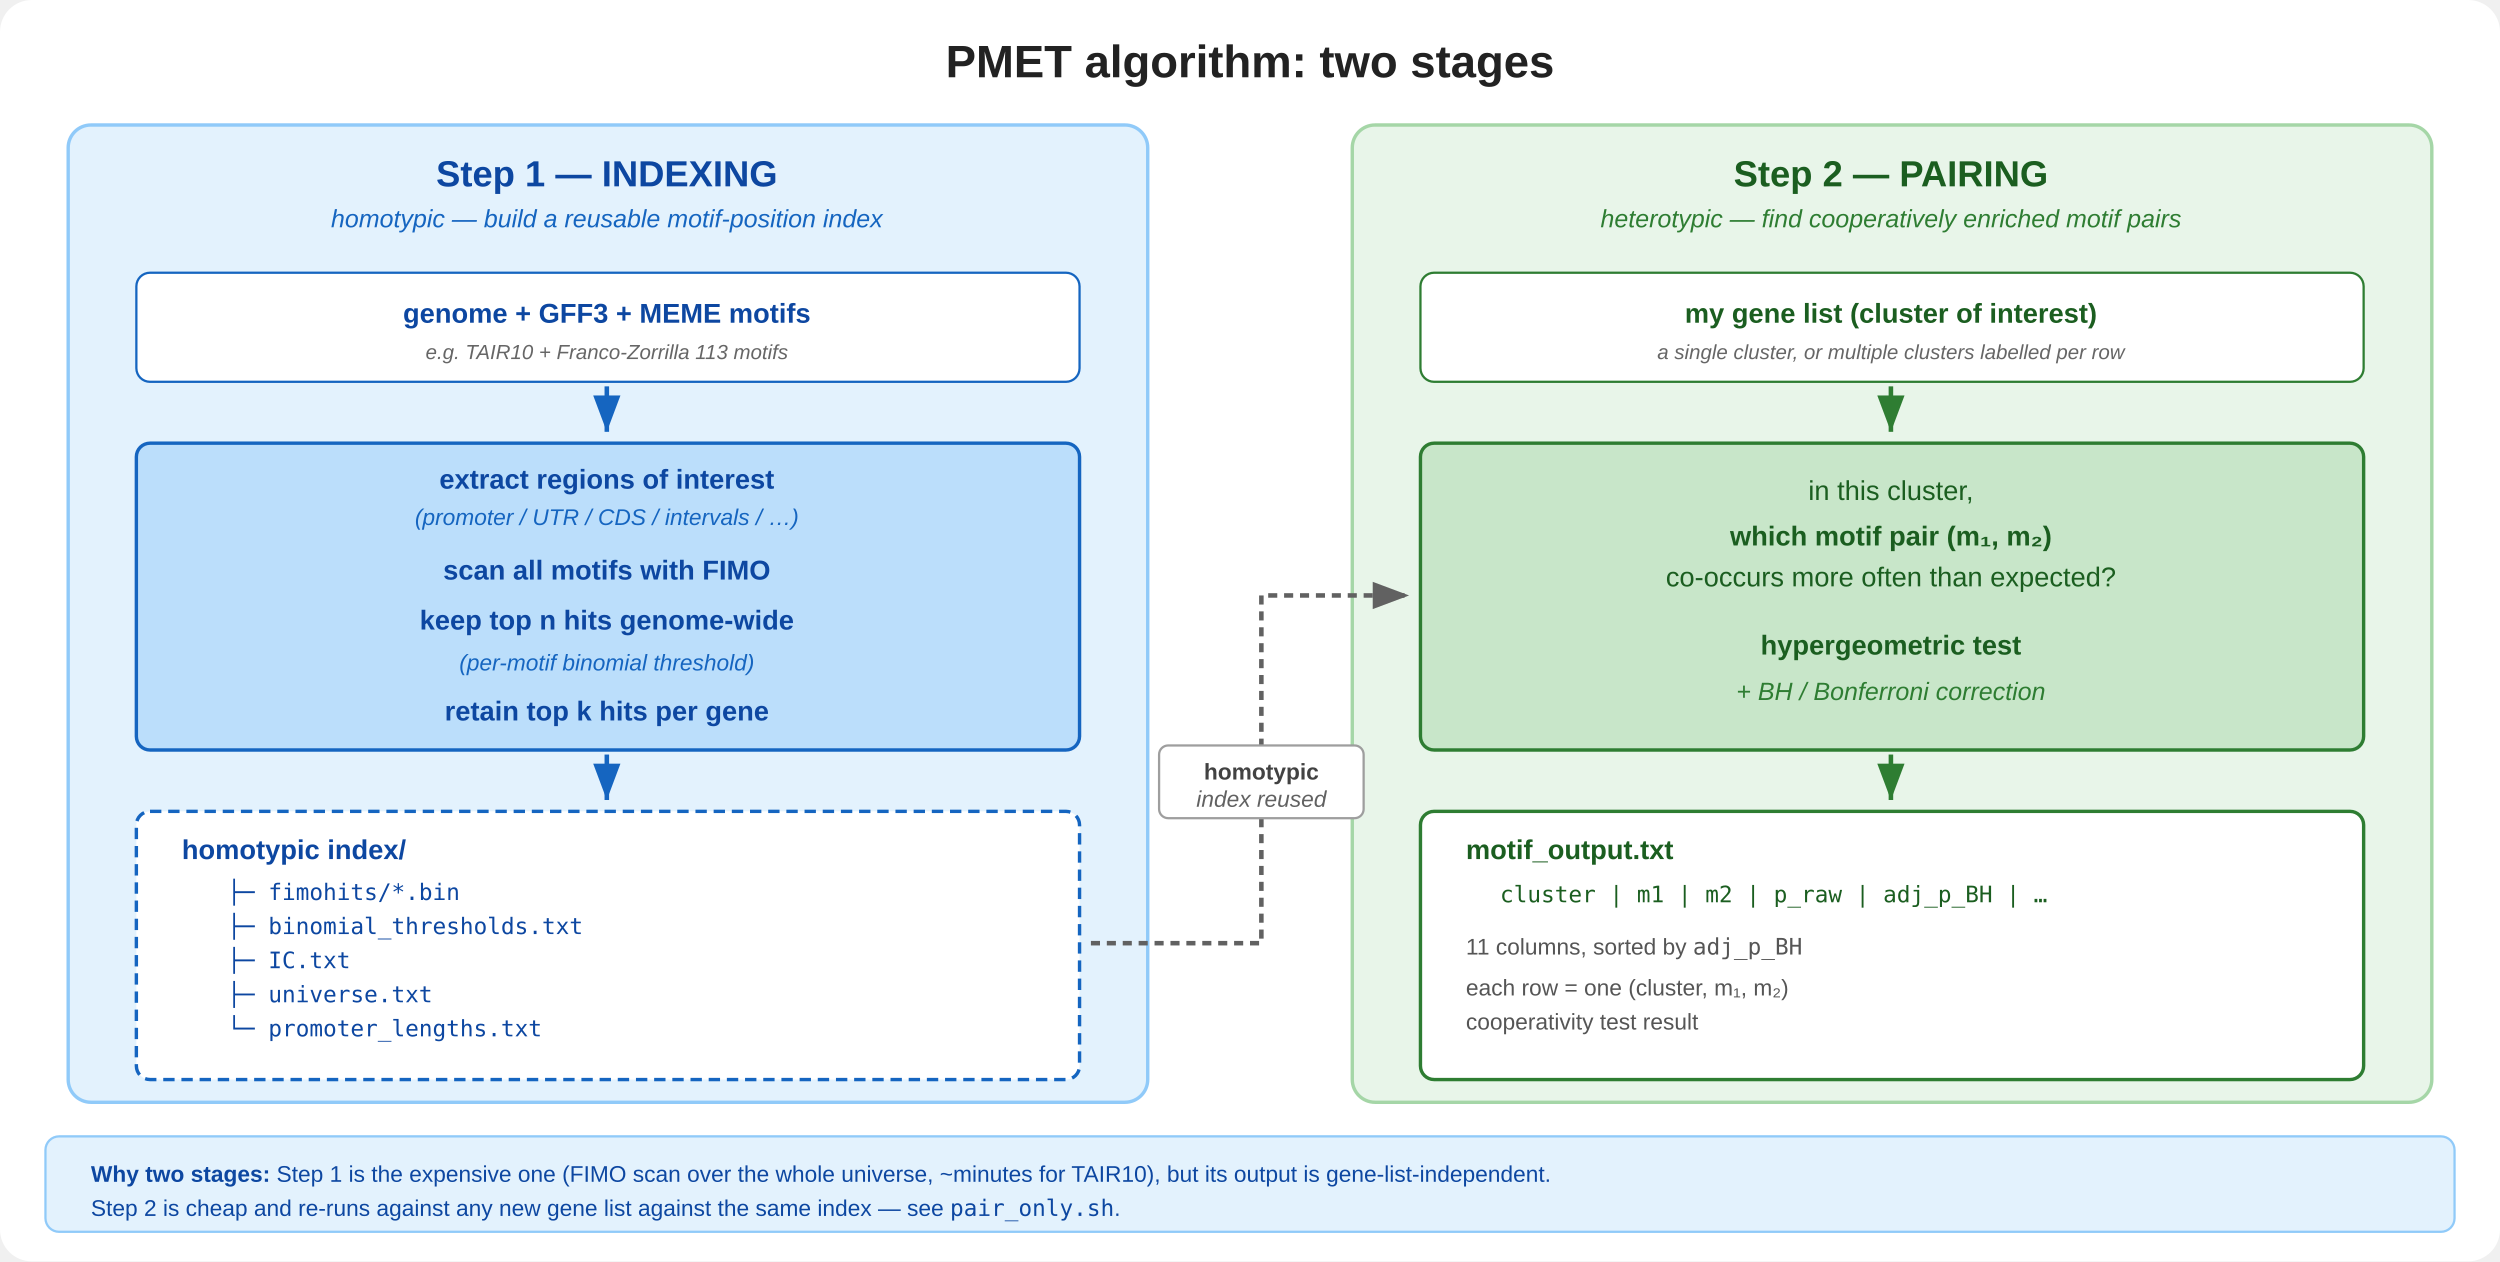
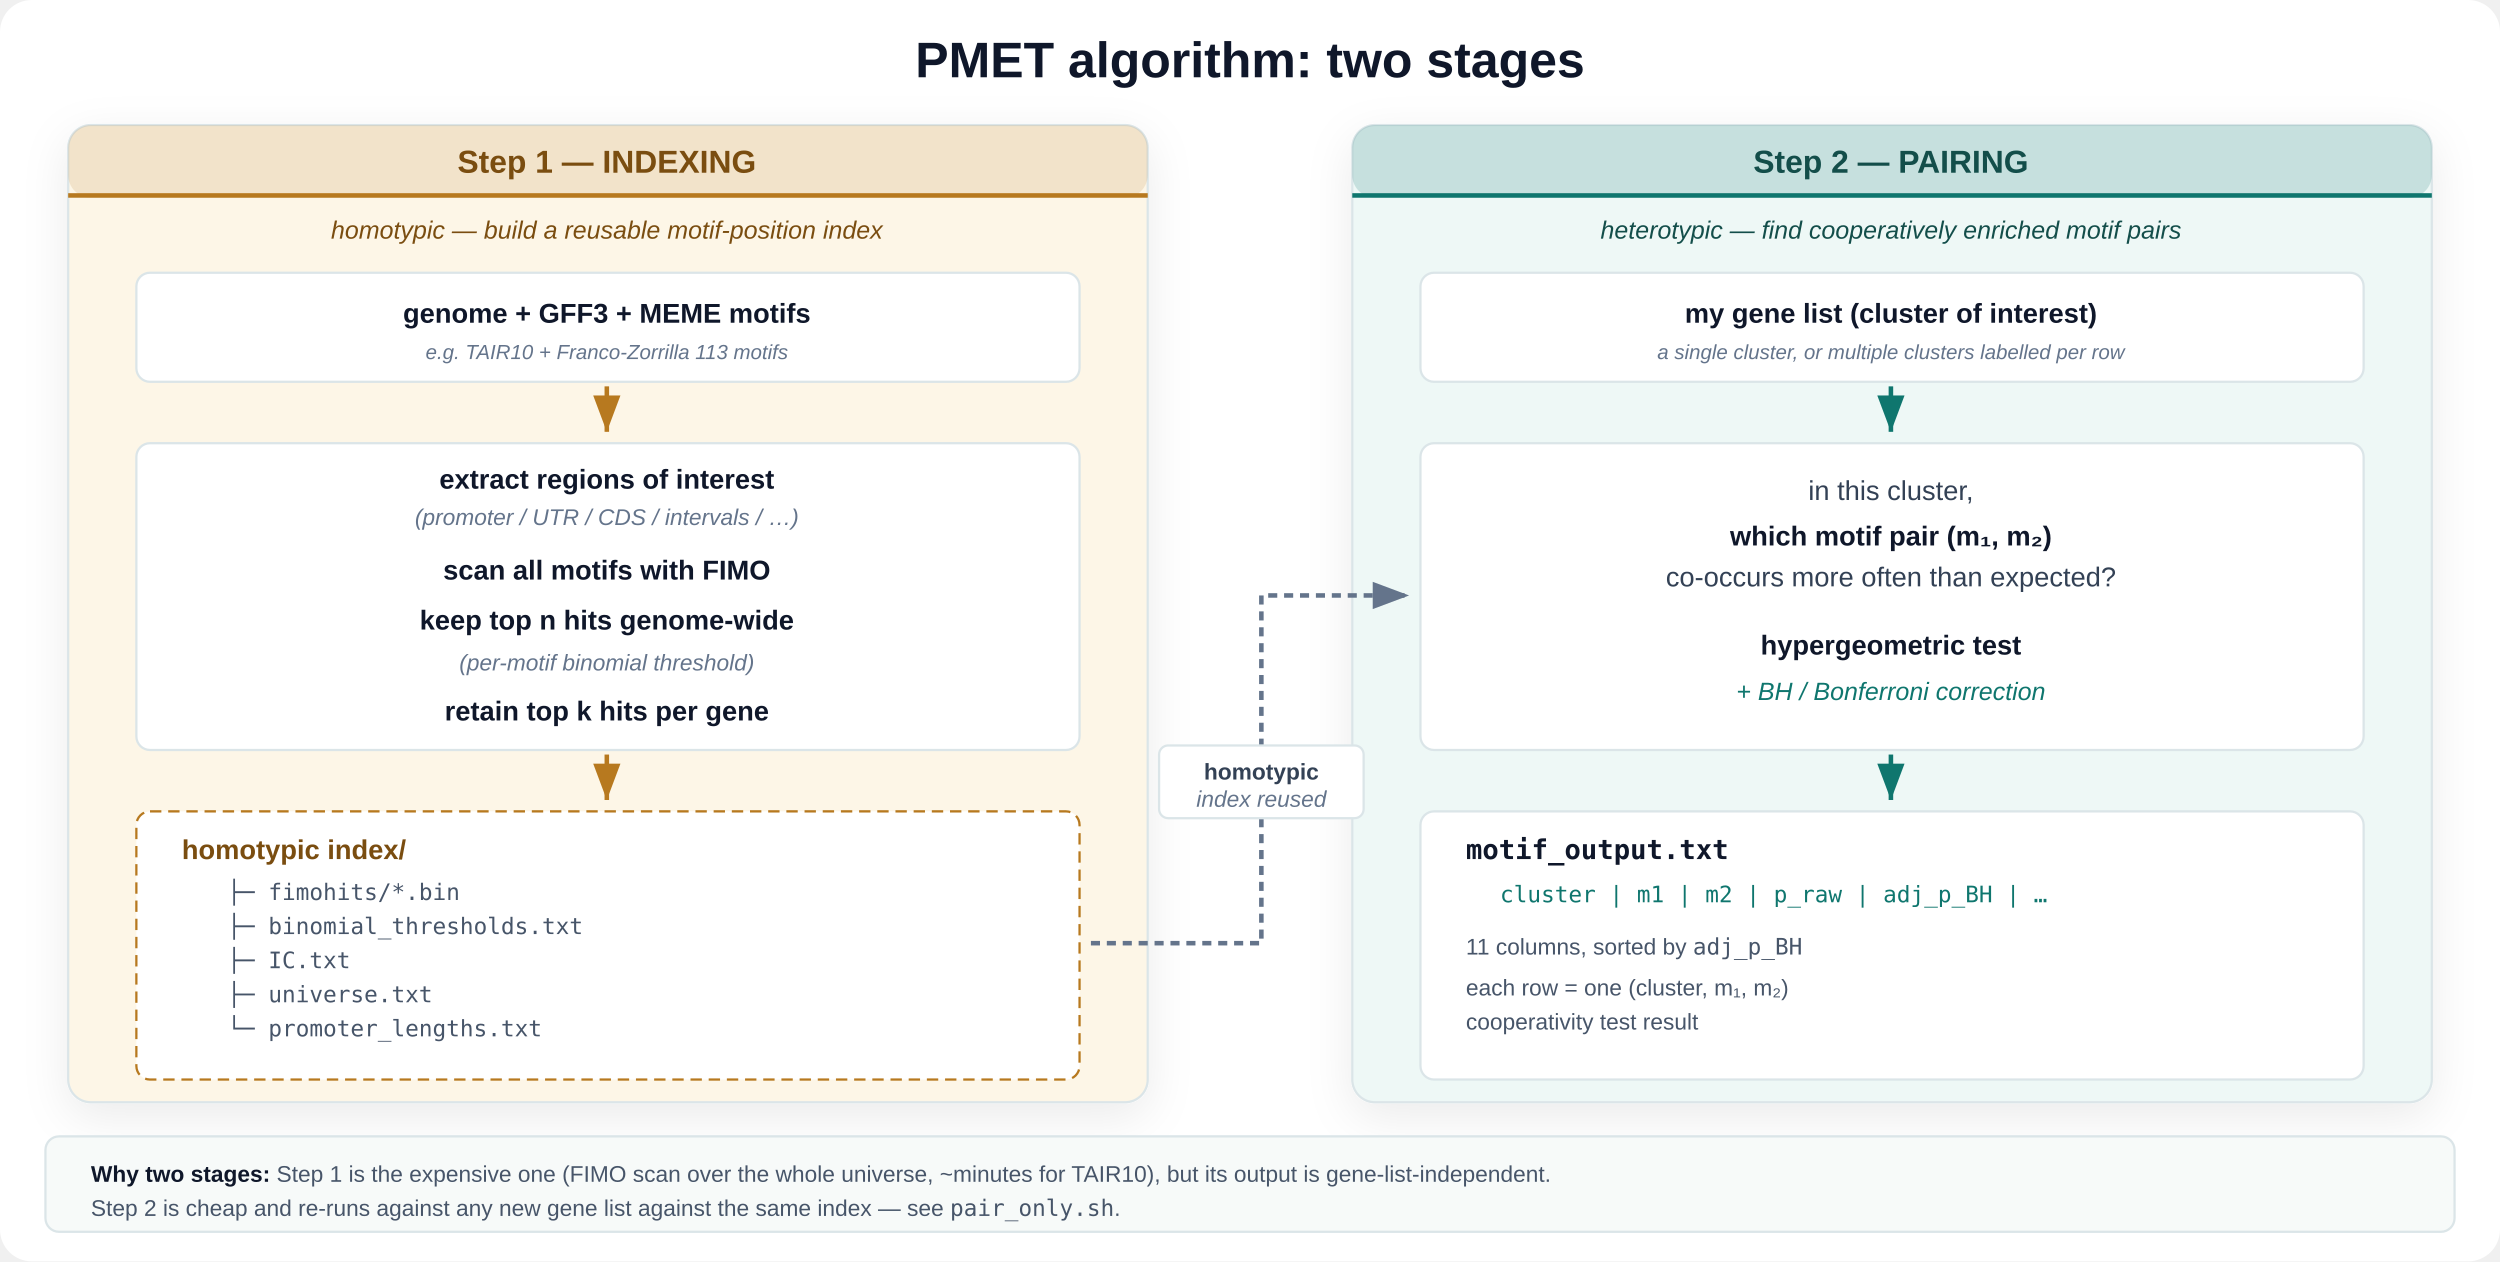
- <svg xmlns="http://www.w3.org/2000/svg" viewBox="0 0 1100 555" font-family="Arial, sans-serif">
+ <svg xmlns="http://www.w3.org/2000/svg" viewBox="0 0 1100 555" role="img" aria-labelledby="alg2en-title alg2en-desc" lang="en" font-family="-apple-system, BlinkMacSystemFont, 'Segoe UI', Arial, sans-serif">
  <defs>
-     <marker id="aBlue" markerWidth="8" markerHeight="6" refX="8" refY="3" orient="auto">
-       <polygon points="0 0, 8 3, 0 6" fill="#1565c0" />
+     <marker id="arrAccent" markerWidth="8" markerHeight="6" refX="8" refY="3" orient="auto">
+       <polygon points="0 0, 8 3, 0 6" fill="#b7791f" />
    </marker>
-     <marker id="aGreen" markerWidth="8" markerHeight="6" refX="8" refY="3" orient="auto">
-       <polygon points="0 0, 8 3, 0 6" fill="#2e7d32" />
+     <marker id="arrPrimary" markerWidth="8" markerHeight="6" refX="8" refY="3" orient="auto">
+       <polygon points="0 0, 8 3, 0 6" fill="#0f766e" />
    </marker>
-     <marker id="aGrey" markerWidth="8" markerHeight="6" refX="8" refY="3" orient="auto">
-       <polygon points="0 0, 8 3, 0 6" fill="#616161" />
+     <marker id="arrMuted" markerWidth="8" markerHeight="6" refX="8" refY="3" orient="auto">
+       <polygon points="0 0, 8 3, 0 6" fill="#64748b" />
    </marker>
+     <filter id="softShadow" x="-10%" y="-10%" width="120%" height="120%">
+       <feDropShadow dx="0" dy="6" stdDeviation="10" flood-color="#0f172a" flood-opacity="0.08" />
+     </filter>
  </defs>
  <rect x="0" y="0" width="1100" height="555" rx="14" fill="#ffffff" />
-   <text x="550" y="34" text-anchor="middle" font-size="20" font-weight="bold" fill="#222">PMET algorithm: two stages</text>
-   <rect x="30" y="55" width="475" height="430" rx="10" fill="#e3f2fd" stroke="#90caf9" stroke-width="1.5" />
-   <text x="267" y="82" text-anchor="middle" font-size="16" font-weight="bold" fill="#0d47a1">Step 1 — INDEXING</text>
-   <text x="267" y="100" text-anchor="middle" font-size="11" font-style="italic" fill="#1565c0">homotypic — build a reusable motif-position index</text>
-   <rect x="60" y="120" width="415" height="48" rx="6" fill="#ffffff" stroke="#1565c0" stroke-width="1" />
-   <text x="267" y="142" text-anchor="middle" font-size="12" font-weight="bold" fill="#0d47a1">genome + GFF3 + MEME motifs</text>
-   <text x="267" y="158" text-anchor="middle" font-size="9" font-style="italic" fill="#666">e.g. TAIR10 + Franco-Zorrilla 113 motifs</text>
-   <line x1="267" y1="170" x2="267" y2="190" stroke="#1565c0" stroke-width="2" marker-end="url(#aBlue)" />
-   <rect x="60" y="195" width="415" height="135" rx="6" fill="#bbdefb" stroke="#1565c0" stroke-width="1.5" />
-   <text x="267" y="215" text-anchor="middle" font-size="12" font-weight="bold" fill="#0d47a1">extract regions of interest</text>
-   <text x="267" y="231" text-anchor="middle" font-size="10" font-style="italic" fill="#1565c0">(promoter / UTR / CDS / intervals / …)</text>
-   <text x="267" y="255" text-anchor="middle" font-size="12" font-weight="bold" fill="#0d47a1">scan all motifs with FIMO</text>
-   <text x="267" y="277" text-anchor="middle" font-size="12" font-weight="bold" fill="#0d47a1">keep top n hits genome-wide</text>
-   <text x="267" y="295" text-anchor="middle" font-size="10" font-style="italic" fill="#1565c0">(per-motif binomial threshold)</text>
-   <text x="267" y="317" text-anchor="middle" font-size="12" font-weight="bold" fill="#0d47a1">retain top k hits per gene</text>
-   <line x1="267" y1="332" x2="267" y2="352" stroke="#1565c0" stroke-width="2" marker-end="url(#aBlue)" />
-   <rect x="60" y="357" width="415" height="118" rx="6" fill="#ffffff" stroke="#1565c0" stroke-width="1.5" stroke-dasharray="5,3" />
-   <text x="80" y="378" font-size="12" font-weight="bold" fill="#0d47a1">homotypic index/</text>
-   <text x="100" y="396" font-size="10" font-family="Menlo, Consolas, monospace" fill="#0d47a1">├─ fimohits/*.bin</text>
-   <text x="100" y="411" font-size="10" font-family="Menlo, Consolas, monospace" fill="#0d47a1">├─ binomial_thresholds.txt</text>
-   <text x="100" y="426" font-size="10" font-family="Menlo, Consolas, monospace" fill="#0d47a1">├─ IC.txt</text>
-   <text x="100" y="441" font-size="10" font-family="Menlo, Consolas, monospace" fill="#0d47a1">├─ universe.txt</text>
-   <text x="100" y="456" font-size="10" font-family="Menlo, Consolas, monospace" fill="#0d47a1">└─ promoter_lengths.txt</text>
-   <rect x="595" y="55" width="475" height="430" rx="10" fill="#e8f5e9" stroke="#a5d6a7" stroke-width="1.5" />
-   <text x="832" y="82" text-anchor="middle" font-size="16" font-weight="bold" fill="#1b5e20">Step 2 — PAIRING</text>
-   <text x="832" y="100" text-anchor="middle" font-size="11" font-style="italic" fill="#2e7d32">heterotypic — find cooperatively enriched motif pairs</text>
-   <rect x="625" y="120" width="415" height="48" rx="6" fill="#ffffff" stroke="#2e7d32" stroke-width="1" />
-   <text x="832" y="142" text-anchor="middle" font-size="12" font-weight="bold" fill="#1b5e20">my gene list (cluster of interest)</text>
-   <text x="832" y="158" text-anchor="middle" font-size="9" font-style="italic" fill="#666">a single cluster, or multiple clusters labelled per row</text>
-   <line x1="832" y1="170" x2="832" y2="190" stroke="#2e7d32" stroke-width="2" marker-end="url(#aGreen)" />
-   <rect x="625" y="195" width="415" height="135" rx="6" fill="#c8e6c9" stroke="#2e7d32" stroke-width="1.5" />
-   <text x="832" y="220" text-anchor="middle" font-size="12" fill="#1b5e20">in this cluster,</text>
-   <text x="832" y="240" text-anchor="middle" font-size="12" font-weight="bold" fill="#1b5e20">which motif pair (m₁, m₂)</text>
-   <text x="832" y="258" text-anchor="middle" font-size="12" fill="#1b5e20">co-occurs more often than expected?</text>
-   <text x="832" y="288" text-anchor="middle" font-size="12" font-weight="bold" fill="#1b5e20">hypergeometric test</text>
-   <text x="832" y="308" text-anchor="middle" font-size="11" font-style="italic" fill="#2e7d32">+ BH / Bonferroni correction</text>
-   <line x1="832" y1="332" x2="832" y2="352" stroke="#2e7d32" stroke-width="2" marker-end="url(#aGreen)" />
-   <rect x="625" y="357" width="415" height="118" rx="6" fill="#ffffff" stroke="#2e7d32" stroke-width="1.5" />
-   <text x="645" y="378" font-size="12" font-weight="bold" fill="#1b5e20">motif_output.txt</text>
-   <text x="660" y="397" font-size="10" font-family="Menlo, Consolas, monospace" fill="#1b5e20">cluster | m1 | m2 | p_raw | adj_p_BH | …</text>
-   <text x="645" y="420" font-size="10" fill="#555">11 columns, sorted by <tspan font-family="Menlo, Consolas, monospace">adj_p_BH</tspan>
+   <text x="550" y="34" text-anchor="middle" font-size="22" font-weight="700" fill="#0f172a">PMET algorithm: two stages</text>
+   <g id="step1-indexing" aria-label="Step 1 — INDEXING (homotypic)">
+     <rect x="30" y="55" width="475" height="430" rx="10" fill="#fdf6e7" stroke="#dbe5e8" stroke-width="1" filter="url(#softShadow)" />
+     <rect x="30" y="55" width="475" height="32" rx="10" fill="#b7791f" opacity="0.15" />
+     <rect x="30" y="85" width="475" height="2" fill="#b7791f" />
+     <text x="267" y="76" text-anchor="middle" font-size="14" font-weight="700" fill="#7a4d10">Step 1 — INDEXING</text>
+     <text x="267" y="105" text-anchor="middle" font-size="11" font-style="italic" fill="#7a4d10">homotypic — build a reusable motif-position index</text>
+     <rect x="60" y="120" width="415" height="48" rx="6" fill="#ffffff" stroke="#dbe5e8" stroke-width="1" />
+     <text x="267" y="142" text-anchor="middle" font-size="12" font-weight="700" fill="#0f172a">genome + GFF3 + MEME motifs</text>
+     <text x="267" y="158" text-anchor="middle" font-size="9" font-style="italic" fill="#64748b">e.g. TAIR10 + Franco-Zorrilla 113 motifs</text>
+     <line x1="267" y1="170" x2="267" y2="190" stroke="#b7791f" stroke-width="2" marker-end="url(#arrAccent)" />
+     <rect x="60" y="195" width="415" height="135" rx="6" fill="#ffffff" stroke="#dbe5e8" stroke-width="1" />
+     <text x="267" y="215" text-anchor="middle" font-size="12" font-weight="700" fill="#0f172a">extract regions of interest</text>
+     <text x="267" y="231" text-anchor="middle" font-size="10" font-style="italic" fill="#64748b">(promoter / UTR / CDS / intervals / …)</text>
+     <text x="267" y="255" text-anchor="middle" font-size="12" font-weight="700" fill="#0f172a">scan all motifs with FIMO</text>
+     <text x="267" y="277" text-anchor="middle" font-size="12" font-weight="700" fill="#0f172a">keep top n hits genome-wide</text>
+     <text x="267" y="295" text-anchor="middle" font-size="10" font-style="italic" fill="#64748b">(per-motif binomial threshold)</text>
+     <text x="267" y="317" text-anchor="middle" font-size="12" font-weight="700" fill="#0f172a">retain top k hits per gene</text>
+     <line x1="267" y1="332" x2="267" y2="352" stroke="#b7791f" stroke-width="2" marker-end="url(#arrAccent)" />
+     <rect x="60" y="357" width="415" height="118" rx="6" fill="#ffffff" stroke="#b7791f" stroke-width="1" stroke-dasharray="5,3" />
+     <text x="80" y="378" font-size="12" font-weight="700" fill="#7a4d10">homotypic index/</text>
+     <g font-size="10" font-family="ui-monospace, SF Mono, Menlo, monospace" fill="#475569">
+       <text x="100" y="396">├─ fimohits/*.bin</text>
+       <text x="100" y="411">├─ binomial_thresholds.txt</text>
+       <text x="100" y="426">├─ IC.txt</text>
+       <text x="100" y="441">├─ universe.txt</text>
+       <text x="100" y="456">└─ promoter_lengths.txt</text>
+     </g>
+   </g>
+   <g id="step2-pairing" aria-label="Step 2 — PAIRING (heterotypic)">
+     <rect x="595" y="55" width="475" height="430" rx="10" fill="#eef8f6" stroke="#dbe5e8" stroke-width="1" filter="url(#softShadow)" />
+     <rect x="595" y="55" width="475" height="32" rx="10" fill="#0f766e" opacity="0.18" />
+     <rect x="595" y="85" width="475" height="2" fill="#0f766e" />
+     <text x="832" y="76" text-anchor="middle" font-size="14" font-weight="700" fill="#134e4a">Step 2 — PAIRING</text>
+     <text x="832" y="105" text-anchor="middle" font-size="11" font-style="italic" fill="#134e4a">heterotypic — find cooperatively enriched motif pairs</text>
+     <rect x="625" y="120" width="415" height="48" rx="6" fill="#ffffff" stroke="#dbe5e8" stroke-width="1" />
+     <text x="832" y="142" text-anchor="middle" font-size="12" font-weight="700" fill="#0f172a">my gene list (cluster of interest)</text>
+     <text x="832" y="158" text-anchor="middle" font-size="9" font-style="italic" fill="#64748b">a single cluster, or multiple clusters labelled per row</text>
+     <line x1="832" y1="170" x2="832" y2="190" stroke="#0f766e" stroke-width="2" marker-end="url(#arrPrimary)" />
+     <rect x="625" y="195" width="415" height="135" rx="6" fill="#ffffff" stroke="#dbe5e8" stroke-width="1" />
+     <text x="832" y="220" text-anchor="middle" font-size="12" fill="#334155">in this cluster,</text>
+     <text x="832" y="240" text-anchor="middle" font-size="12" font-weight="700" fill="#0f172a">which motif pair (m₁, m₂)</text>
+     <text x="832" y="258" text-anchor="middle" font-size="12" fill="#334155">co-occurs more often than expected?</text>
+     <text x="832" y="288" text-anchor="middle" font-size="12" font-weight="700" fill="#0f172a">hypergeometric test</text>
+     <text x="832" y="308" text-anchor="middle" font-size="11" font-style="italic" fill="#0f766e">+ BH / Bonferroni correction</text>
+     <line x1="832" y1="332" x2="832" y2="352" stroke="#0f766e" stroke-width="2" marker-end="url(#arrPrimary)" />
+     <rect x="625" y="357" width="415" height="118" rx="6" fill="#ffffff" stroke="#dbe5e8" stroke-width="1" />
+     <text x="645" y="378" font-size="12" font-weight="700" fill="#0f172a" font-family="ui-monospace, SF Mono, Menlo, monospace">motif_output.txt</text>
+     <text x="660" y="397" font-size="10" font-family="ui-monospace, SF Mono, Menlo, monospace" fill="#0f766e">cluster | m1 | m2 | p_raw | adj_p_BH | …</text>
+     <text x="645" y="420" font-size="10" fill="#475569">11 columns, sorted by <tspan font-family="ui-monospace, SF Mono, Menlo, monospace">adj_p_BH</tspan>
+     </text>
+     <text x="645" y="438" font-size="10" fill="#475569">each row = one (cluster, m₁, m₂)</text>
+     <text x="645" y="453" font-size="10" fill="#475569">cooperativity test result</text>
+   </g>
+   <g id="reuse-link" aria-label="Homotypic index reused: Step 1 → Step 2">
+     <path d="M 480 415 L 555 415 L 555 262 L 620 262" fill="none" stroke="#64748b" stroke-width="2" stroke-dasharray="4,3" marker-end="url(#arrMuted)" />
+     <rect x="510" y="328" width="90" height="32" rx="4" fill="#ffffff" stroke="#dbe5e8" stroke-width="1" />
+     <text x="555" y="343" text-anchor="middle" font-size="10" font-weight="700" fill="#334155">homotypic</text>
+     <text x="555" y="355" text-anchor="middle" font-size="10" font-style="italic" fill="#64748b">index reused</text>
+   </g>
+   <g id="footnote" aria-label="Footnote: why two stages">
+     <rect x="20" y="500" width="1060" height="42" rx="6" fill="#f7faf9" stroke="#dbe5e8" stroke-width="1" />
+     <text x="40" y="520" font-size="10" fill="#475569">
+       <tspan font-weight="700" fill="#0f172a">Why two stages:</tspan> Step 1 is the expensive one (FIMO scan over the whole universe, ~minutes for TAIR10), but its output is gene-list-independent.
  </text>
-   <text x="645" y="438" font-size="10" fill="#555">each row = one (cluster, m₁, m₂)</text>
-   <text x="645" y="453" font-size="10" fill="#555">cooperativity test result</text>
-   <path d="M 480 415 L 555 415 L 555 262 L 620 262" fill="none" stroke="#616161" stroke-width="2" stroke-dasharray="4,3" marker-end="url(#aGrey)" />
-   <rect x="510" y="328" width="90" height="32" rx="4" fill="#ffffff" stroke="#9e9e9e" stroke-width="1" />
-   <text x="555" y="343" text-anchor="middle" font-size="10" font-weight="bold" fill="#424242">homotypic</text>
-   <text x="555" y="355" text-anchor="middle" font-size="10" font-style="italic" fill="#616161">index reused</text>
-   <rect x="20" y="500" width="1060" height="42" rx="6" fill="#e3f2fd" stroke="#90caf9" stroke-width="1" />
-   <text x="40" y="520" font-size="10" fill="#0d47a1">
-     <tspan font-weight="bold">Why two stages:</tspan> Step 1 is the expensive one (FIMO scan over the whole universe, ~minutes for TAIR10), but its output is gene-list-independent.
+     <text x="40" y="535" font-size="10" fill="#475569">
+     Step 2 is cheap and re-runs against any new gene list against the same index — see <tspan font-family="ui-monospace, SF Mono, Menlo, monospace">pair_only.sh</tspan>.
  </text>
-   <text x="40" y="535" font-size="10" fill="#0d47a1">
-     Step 2 is cheap and re-runs against any new gene list against the same index — see <tspan font-family="Menlo, Consolas, monospace">pair_only.sh</tspan>.
-   </text>
+   </g>
</svg>
